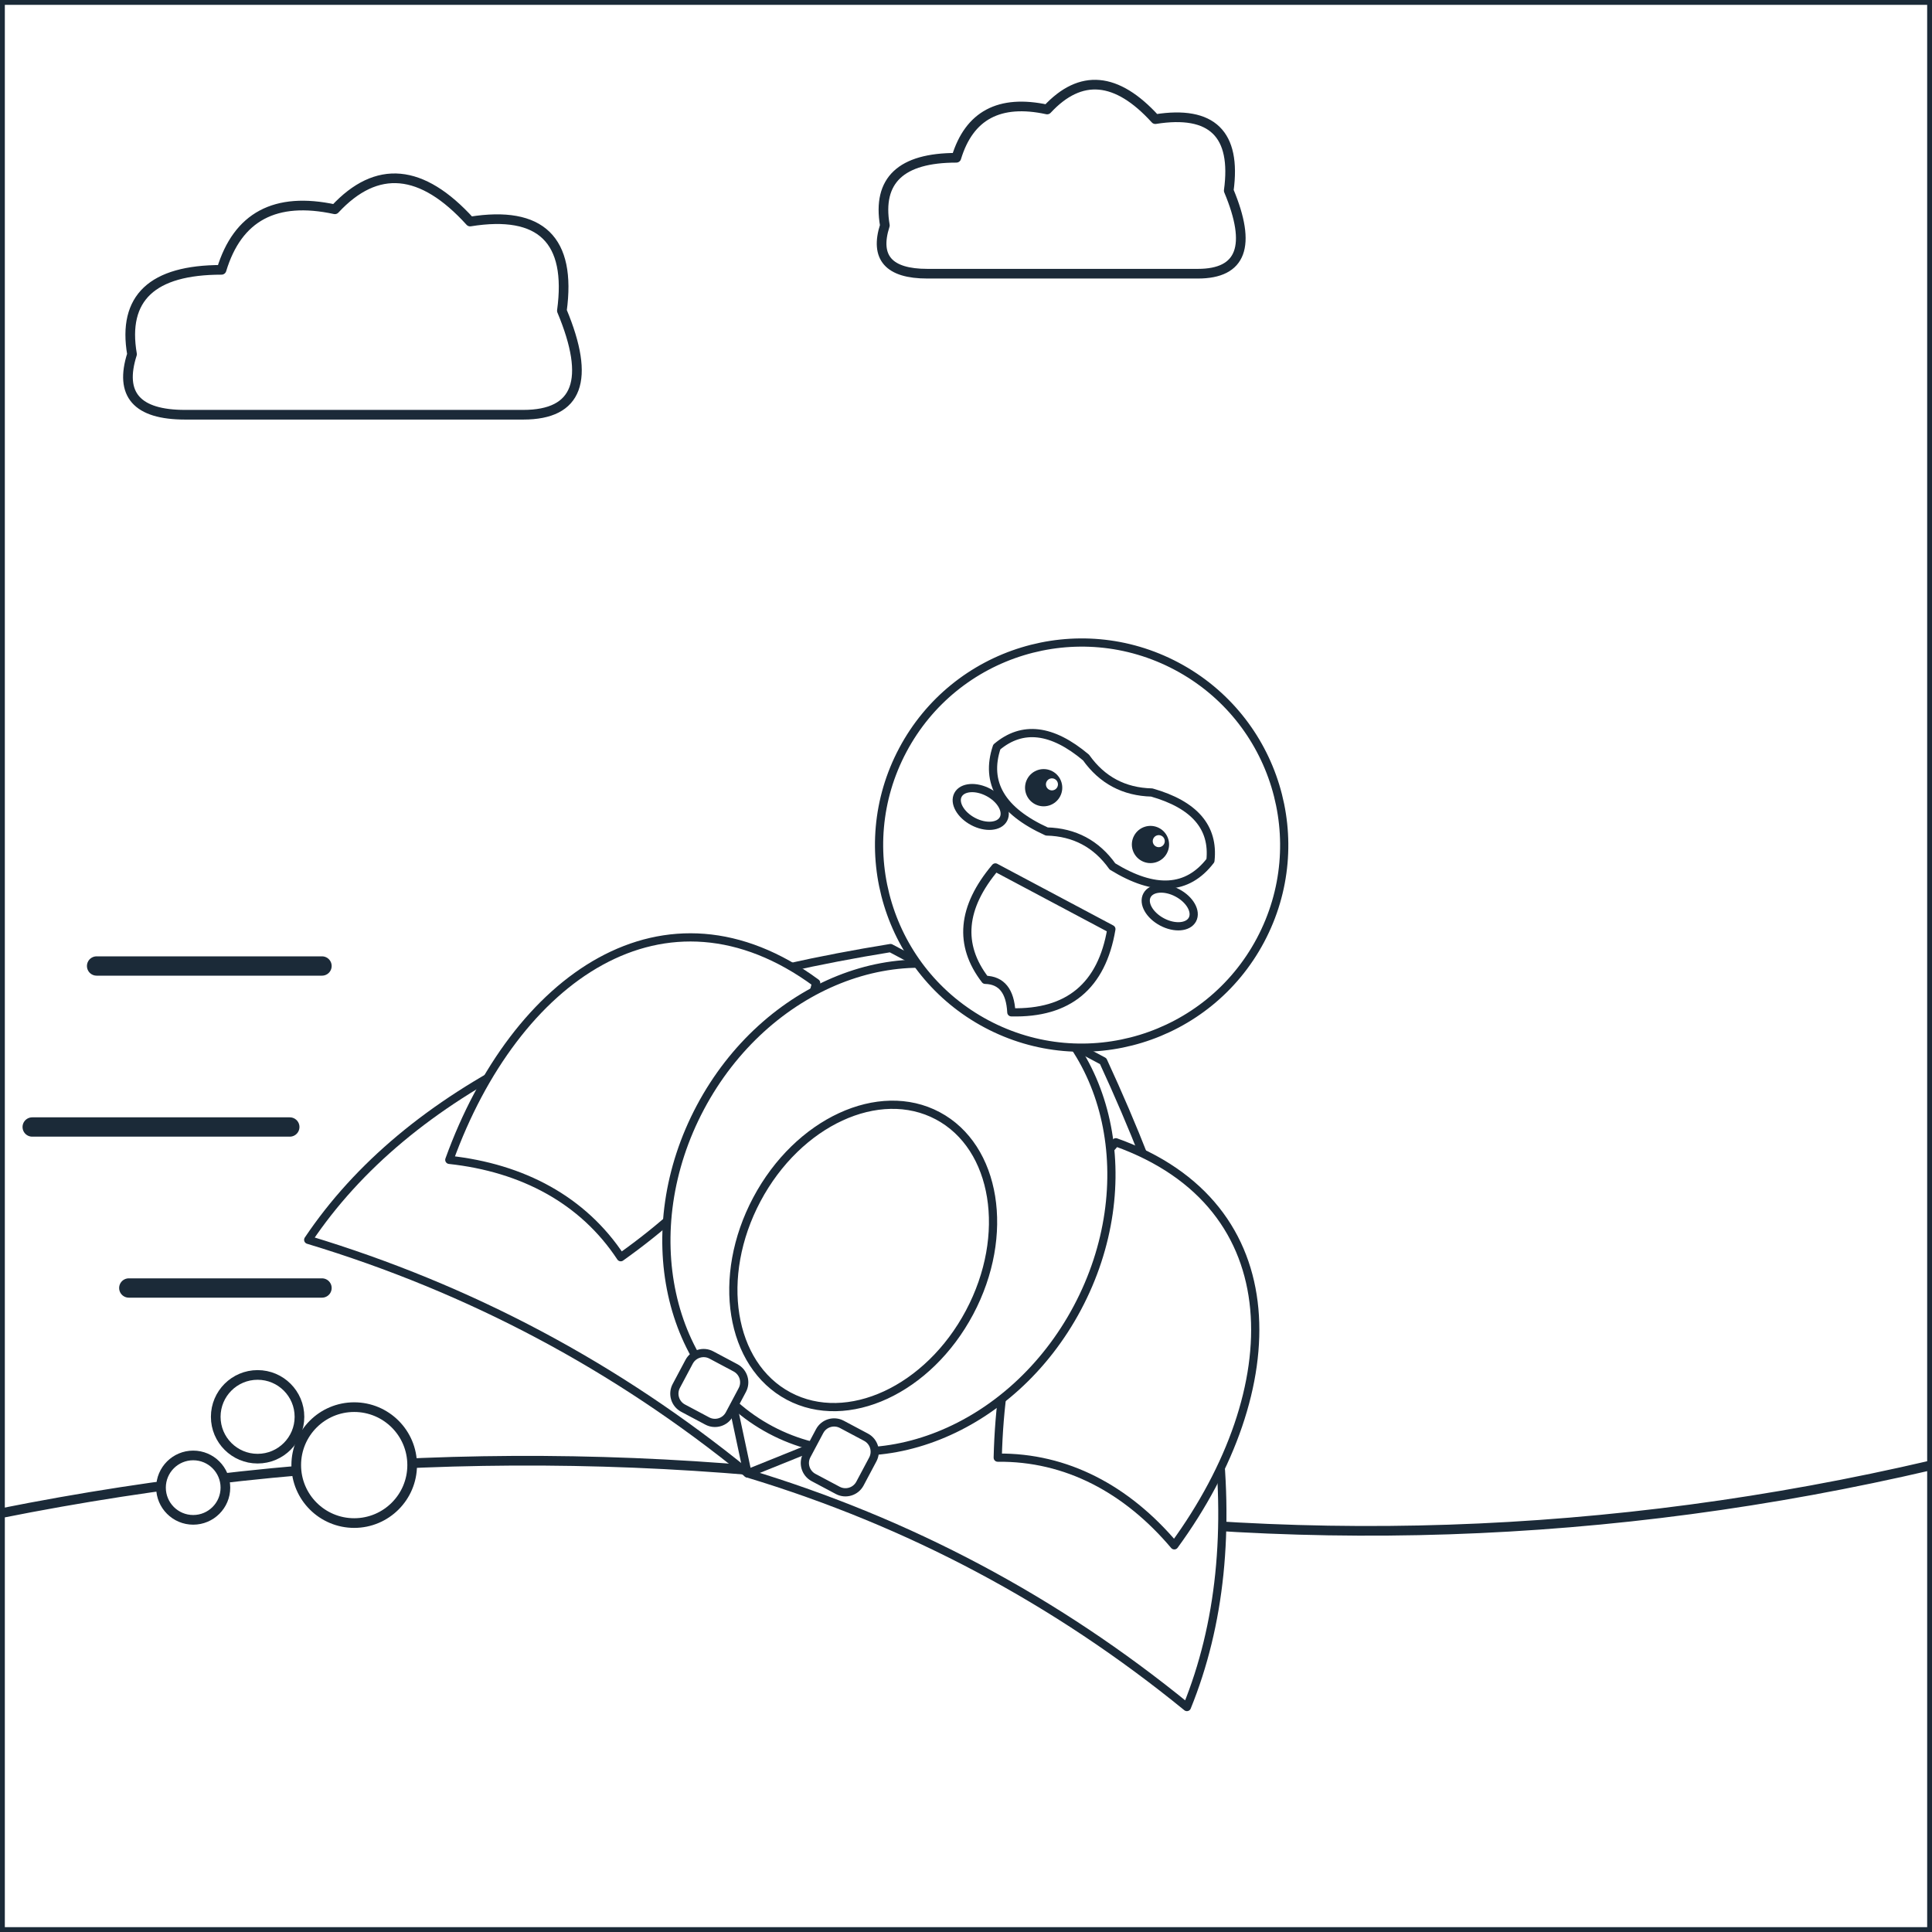
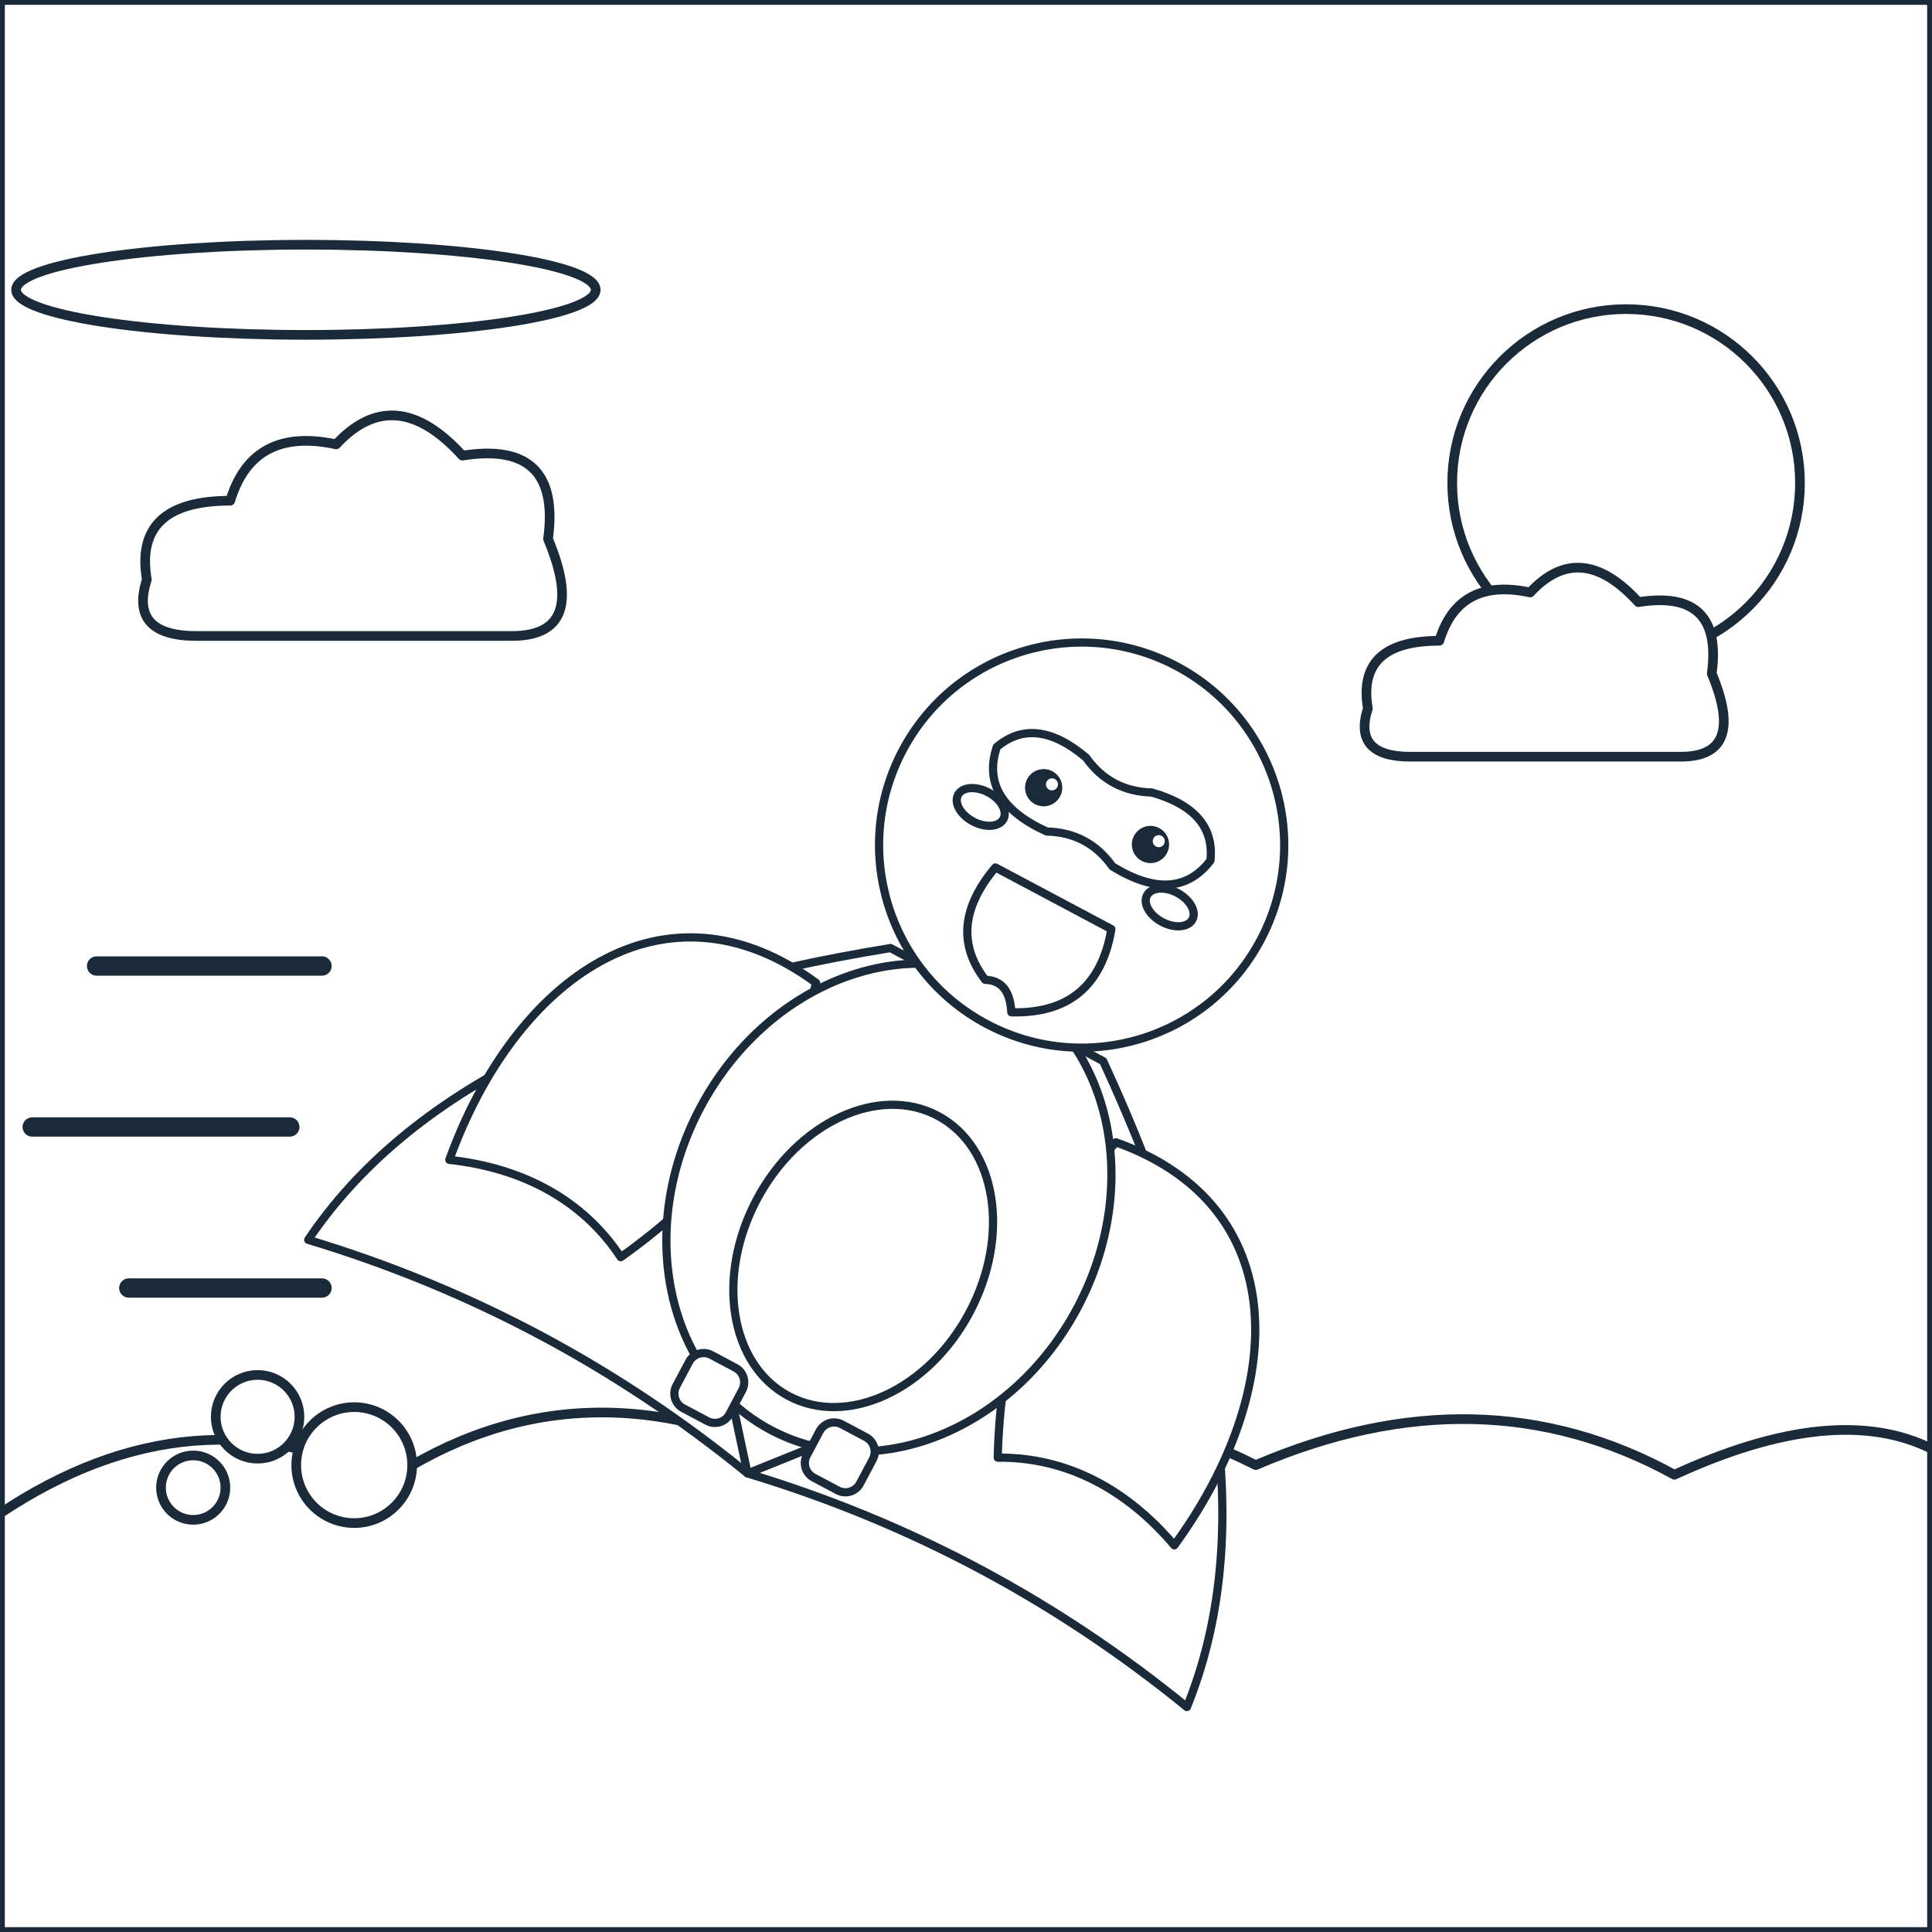
<svg xmlns="http://www.w3.org/2000/svg" viewBox="0 0 600 600" data-picture="dai-bang--bo-nhao-sieu-toc">
  <g class="scene-back">
    <rect x="0" y="0" width="600" height="600" rx="0" id="r-nen-troi" data-region="nen-troi" class="region" fill="#FFFFFF" stroke="#1B2A38" stroke-width="3" stroke-linejoin="round" />
-     <path d="M 57.5 128.8 Q 35 128.8 41 110 Q 36.5 83.8 68.8 83.8 Q 76.3 59 104 65 Q 123.5 44 146 68.8 Q 179 63.5 174.5 96.5 Q 188 128.8 162.5 128.8 Z" id="r-may-1" data-region="may-1" class="region" fill="#FFFFFF" stroke="#1B2A38" stroke-width="3" stroke-linejoin="round" />
-     <path d="M 288 85 Q 270 85 274.8 70 Q 271.2 49 297 49 Q 303 29.2 325.2 34 Q 340.8 17.2 358.8 37 Q 385.2 32.8 381.6 59.2 Q 392.4 85 372 85 Z" id="r-may-2" data-region="may-2" class="region" fill="#FFFFFF" stroke="#1B2A38" stroke-width="3" stroke-linejoin="round" />
-     <path d="M 0 470 Q 150 440 300 465 Q 450 490 600 455 L 600 600 L 0 600 Z" id="r-nen-dat" data-region="nen-dat" class="region" fill="#FFFFFF" stroke="#1B2A38" stroke-width="3" stroke-linejoin="round" />
+     <ellipse cx="505" cy="150" rx="54" ry="54" id="r-mat-troi" data-region="mat-troi" class="region" fill="#FFFFFF" stroke="#1B2A38" stroke-width="3" stroke-linejoin="round" />
+     <ellipse cx="95" cy="90" rx="90" ry="14" id="r-dai-may-1" data-region="dai-may-1" class="region" fill="#FFFFFF" stroke="#1B2A38" stroke-width="3" stroke-linejoin="round" />
+     <path d="M 61 197.5 Q 40 197.5 45.6 180 Q 41.4 155.5 71.5 155.5 Q 78.5 132.4 104.4 138 Q 122.6 118.4 143.6 141.5 Q 174.4 136.6 170.2 167.4 Q 182.8 197.5 159 197.5 Z" id="r-may-cao-1" data-region="may-cao-1" class="region" fill="#FFFFFF" stroke="#1B2A38" stroke-width="3" stroke-linejoin="round" />
+     <path d="M 438 235 Q 420 235 424.8 220 Q 421.2 199 447 199 Q 453 179.2 475.2 184 Q 490.8 167.2 508.8 187 Q 535.2 182.8 531.6 209.2 Q 542.4 235 522 235 Z" id="r-may-cao-2" data-region="may-cao-2" class="region" fill="#FFFFFF" stroke="#1B2A38" stroke-width="3" stroke-linejoin="round" />
+     <path d="M 0 470 Q 60 430 120 460 Q 180 420 250 455 Q 320 420 390 455 Q 460 425 520 458 Q 570 435 600 450 L 600 600 L 0 600 Z" id="r-bien-may" data-region="bien-may" class="region" fill="#FFFFFF" stroke="#1B2A38" stroke-width="3" stroke-linejoin="round" />
    <ellipse cx="110" cy="455" rx="18" ry="18" id="r-bui-1" data-region="bui-1" class="region" fill="#FFFFFF" stroke="#1B2A38" stroke-width="3" stroke-linejoin="round" />
    <ellipse cx="80" cy="440" rx="13" ry="13" id="r-bui-2" data-region="bui-2" class="region" fill="#FFFFFF" stroke="#1B2A38" stroke-width="3" stroke-linejoin="round" />
    <ellipse cx="60" cy="462" rx="10" ry="10" id="r-bui-3" data-region="bui-3" class="region" fill="#FFFFFF" stroke="#1B2A38" stroke-width="3" stroke-linejoin="round" />
  </g>
  <g id="subject" class="subject anim-bounce" transform="translate(0 0) translate(300 330) scale(0.85) rotate(28) translate(-300 -330)">
    <path d="M 256 306 L 344 306 Q 471.8 403 481.8 500 Q 390.9 482 300 500 Q 209.1 482 118.2 500 Q 128.2 403 256 306 Z" id="r-ao-choang" data-region="ao-choang" class="region" fill="#FFFFFF" stroke="#1B2A38" stroke-width="3" stroke-linejoin="round" />
    <polygon points="258,450 300,500 342,450" id="r-duoi-long" data-region="duoi-long" class="region" fill="#FFFFFF" stroke="#1B2A38" stroke-width="3" stroke-linejoin="round" />
    <path d="M 238 330 C 170 320 140 380 150 450 C 175 440 200 440 222 452 C 238 420 250 380 238 330 Z" id="r-canh-trai" data-region="canh-trai" class="region" fill="#FFFFFF" stroke="#1B2A38" stroke-width="3" stroke-linejoin="round" />
    <path d="M 362 330 C 430 320 460 380 450 450 C 425 440 400 440 378 452 C 362 420 350 380 362 330 Z" id="r-canh-phai" data-region="canh-phai" class="region" fill="#FFFFFF" stroke="#1B2A38" stroke-width="3" stroke-linejoin="round" />
    <ellipse cx="300" cy="390" rx="78" ry="92" id="r-than" data-region="than" class="region" fill="#FFFFFF" stroke="#1B2A38" stroke-width="3" stroke-linejoin="round" />
    <ellipse cx="300" cy="410" rx="44" ry="58" id="r-nguc" data-region="nguc" class="region" fill="#FFFFFF" stroke="#1B2A38" stroke-width="3" stroke-linejoin="round" />
    <rect x="262" y="468" width="22" height="22" rx="6" id="r-chan-trai" data-region="chan-trai" class="region" fill="#FFFFFF" stroke="#1B2A38" stroke-width="3" stroke-linejoin="round" />
    <rect x="316" y="468" width="22" height="22" rx="6" id="r-chan-phai" data-region="chan-phai" class="region" fill="#FFFFFF" stroke="#1B2A38" stroke-width="3" stroke-linejoin="round" />
    <ellipse cx="300" cy="240" rx="74" ry="74" id="r-dau" data-region="dau" class="region" fill="#FFFFFF" stroke="#1B2A38" stroke-width="3" stroke-linejoin="round" />
    <path d="M 276 262 L 324 262 Q 334 292 306 306 Q 300 296 292 300 Q 270 290 276 262 Z" id="r-mo" data-region="mo" class="region" fill="#FFFFFF" stroke="#1B2A38" stroke-width="3" stroke-linejoin="round" />
    <path d="M 255.8 222.9 Q 262.6 205.9 286.4 211 Q 300 217.8 313.6 211 Q 337.4 205.9 344.2 222.9 Q 340.8 243.3 313.6 241.6 Q 300 234.8 286.4 241.6 Q 259.2 243.3 255.8 222.9 Z" id="r-mat-na" data-region="mat-na" class="region" fill="#FFFFFF" stroke="#1B2A38" stroke-width="3" stroke-linejoin="round" />
    <g class="deco" pointer-events="none">
      <circle cx="277.9" cy="228" r="6.8" fill="#1B2A38" />
    </g>
    <g class="deco" pointer-events="none">
      <circle cx="322.1" cy="228" r="6.8" fill="#1B2A38" />
    </g>
    <g class="deco" pointer-events="none">
      <circle cx="280" cy="225.5" r="2.2" fill="#FFFFFF" />
    </g>
    <g class="deco" pointer-events="none">
      <circle cx="324.2" cy="225.5" r="2.2" fill="#FFFFFF" />
    </g>
    <ellipse cx="260.9" cy="245" rx="9.4" ry="6" id="r-ma-trai" data-region="ma-trai" class="region" fill="#FFFFFF" stroke="#1B2A38" stroke-width="3" stroke-linejoin="round" />
    <ellipse cx="339.1" cy="245" rx="9.4" ry="6" id="r-ma-phai" data-region="ma-phai" class="region" fill="#FFFFFF" stroke="#1B2A38" stroke-width="3" stroke-linejoin="round" />
  </g>
  <g class="scene-front">
    <g class="deco" pointer-events="none">
      <path d="M 100 300 L 30 300 M 90 350 L 10 350 M 100 400 L 40 400" fill="none" stroke="#1B2A38" stroke-width="6" stroke-linecap="round" stroke-linejoin="round" />
    </g>
  </g>
</svg>
